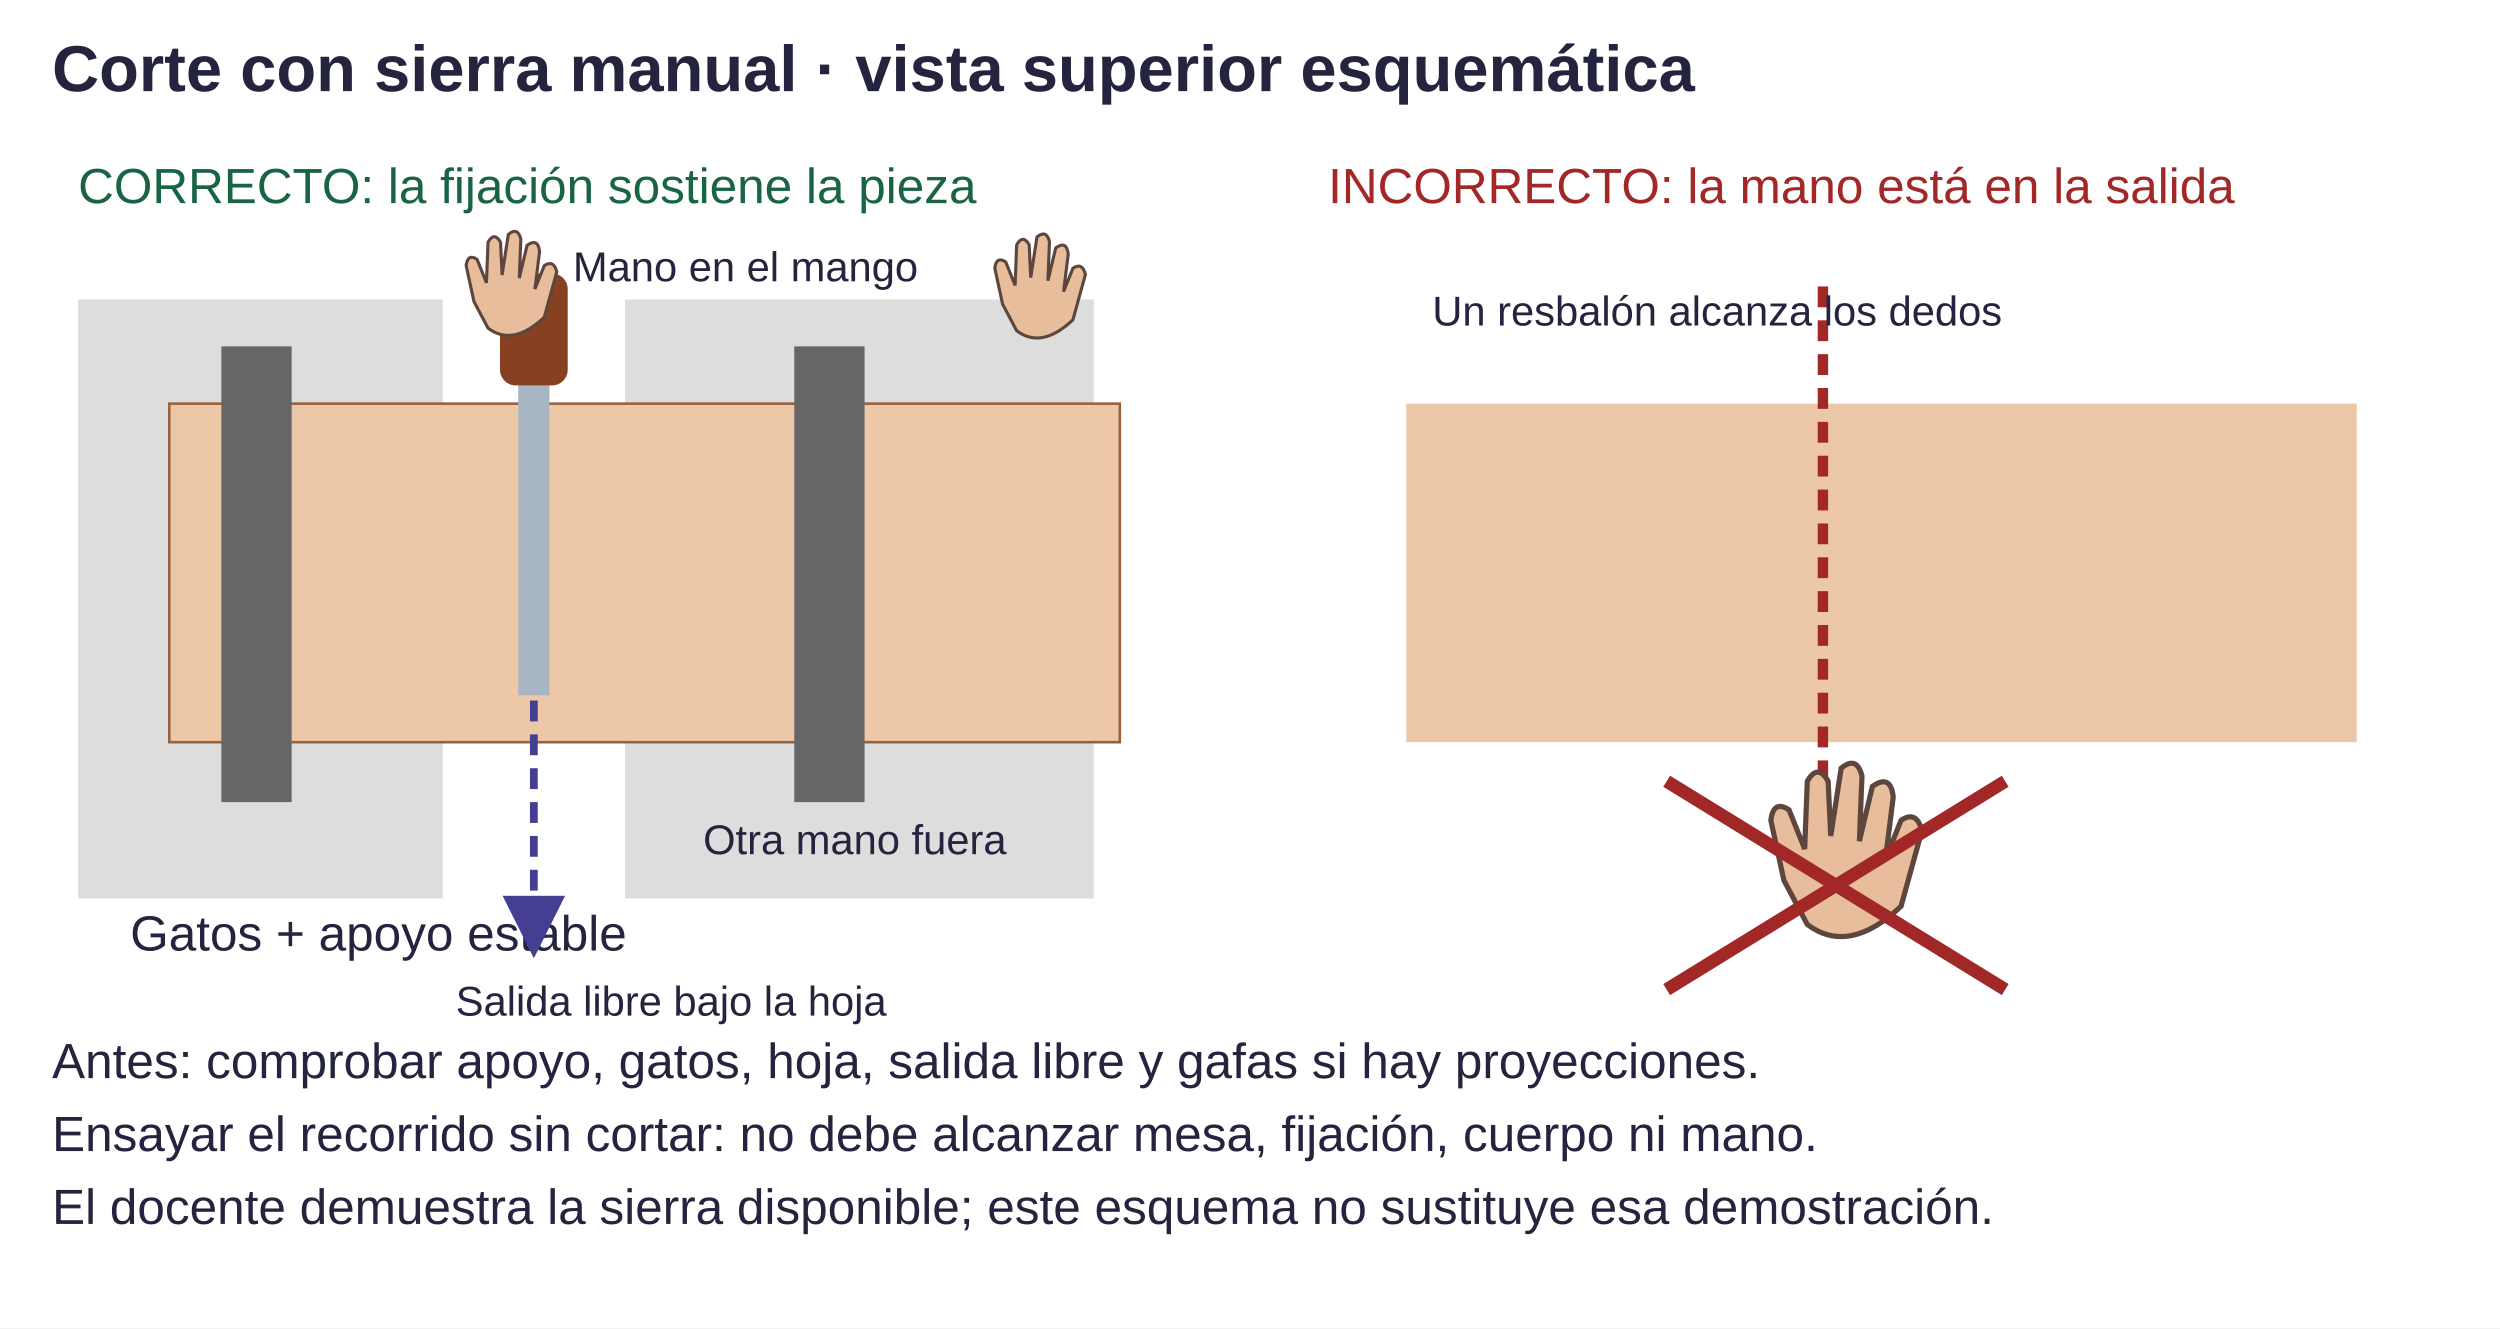
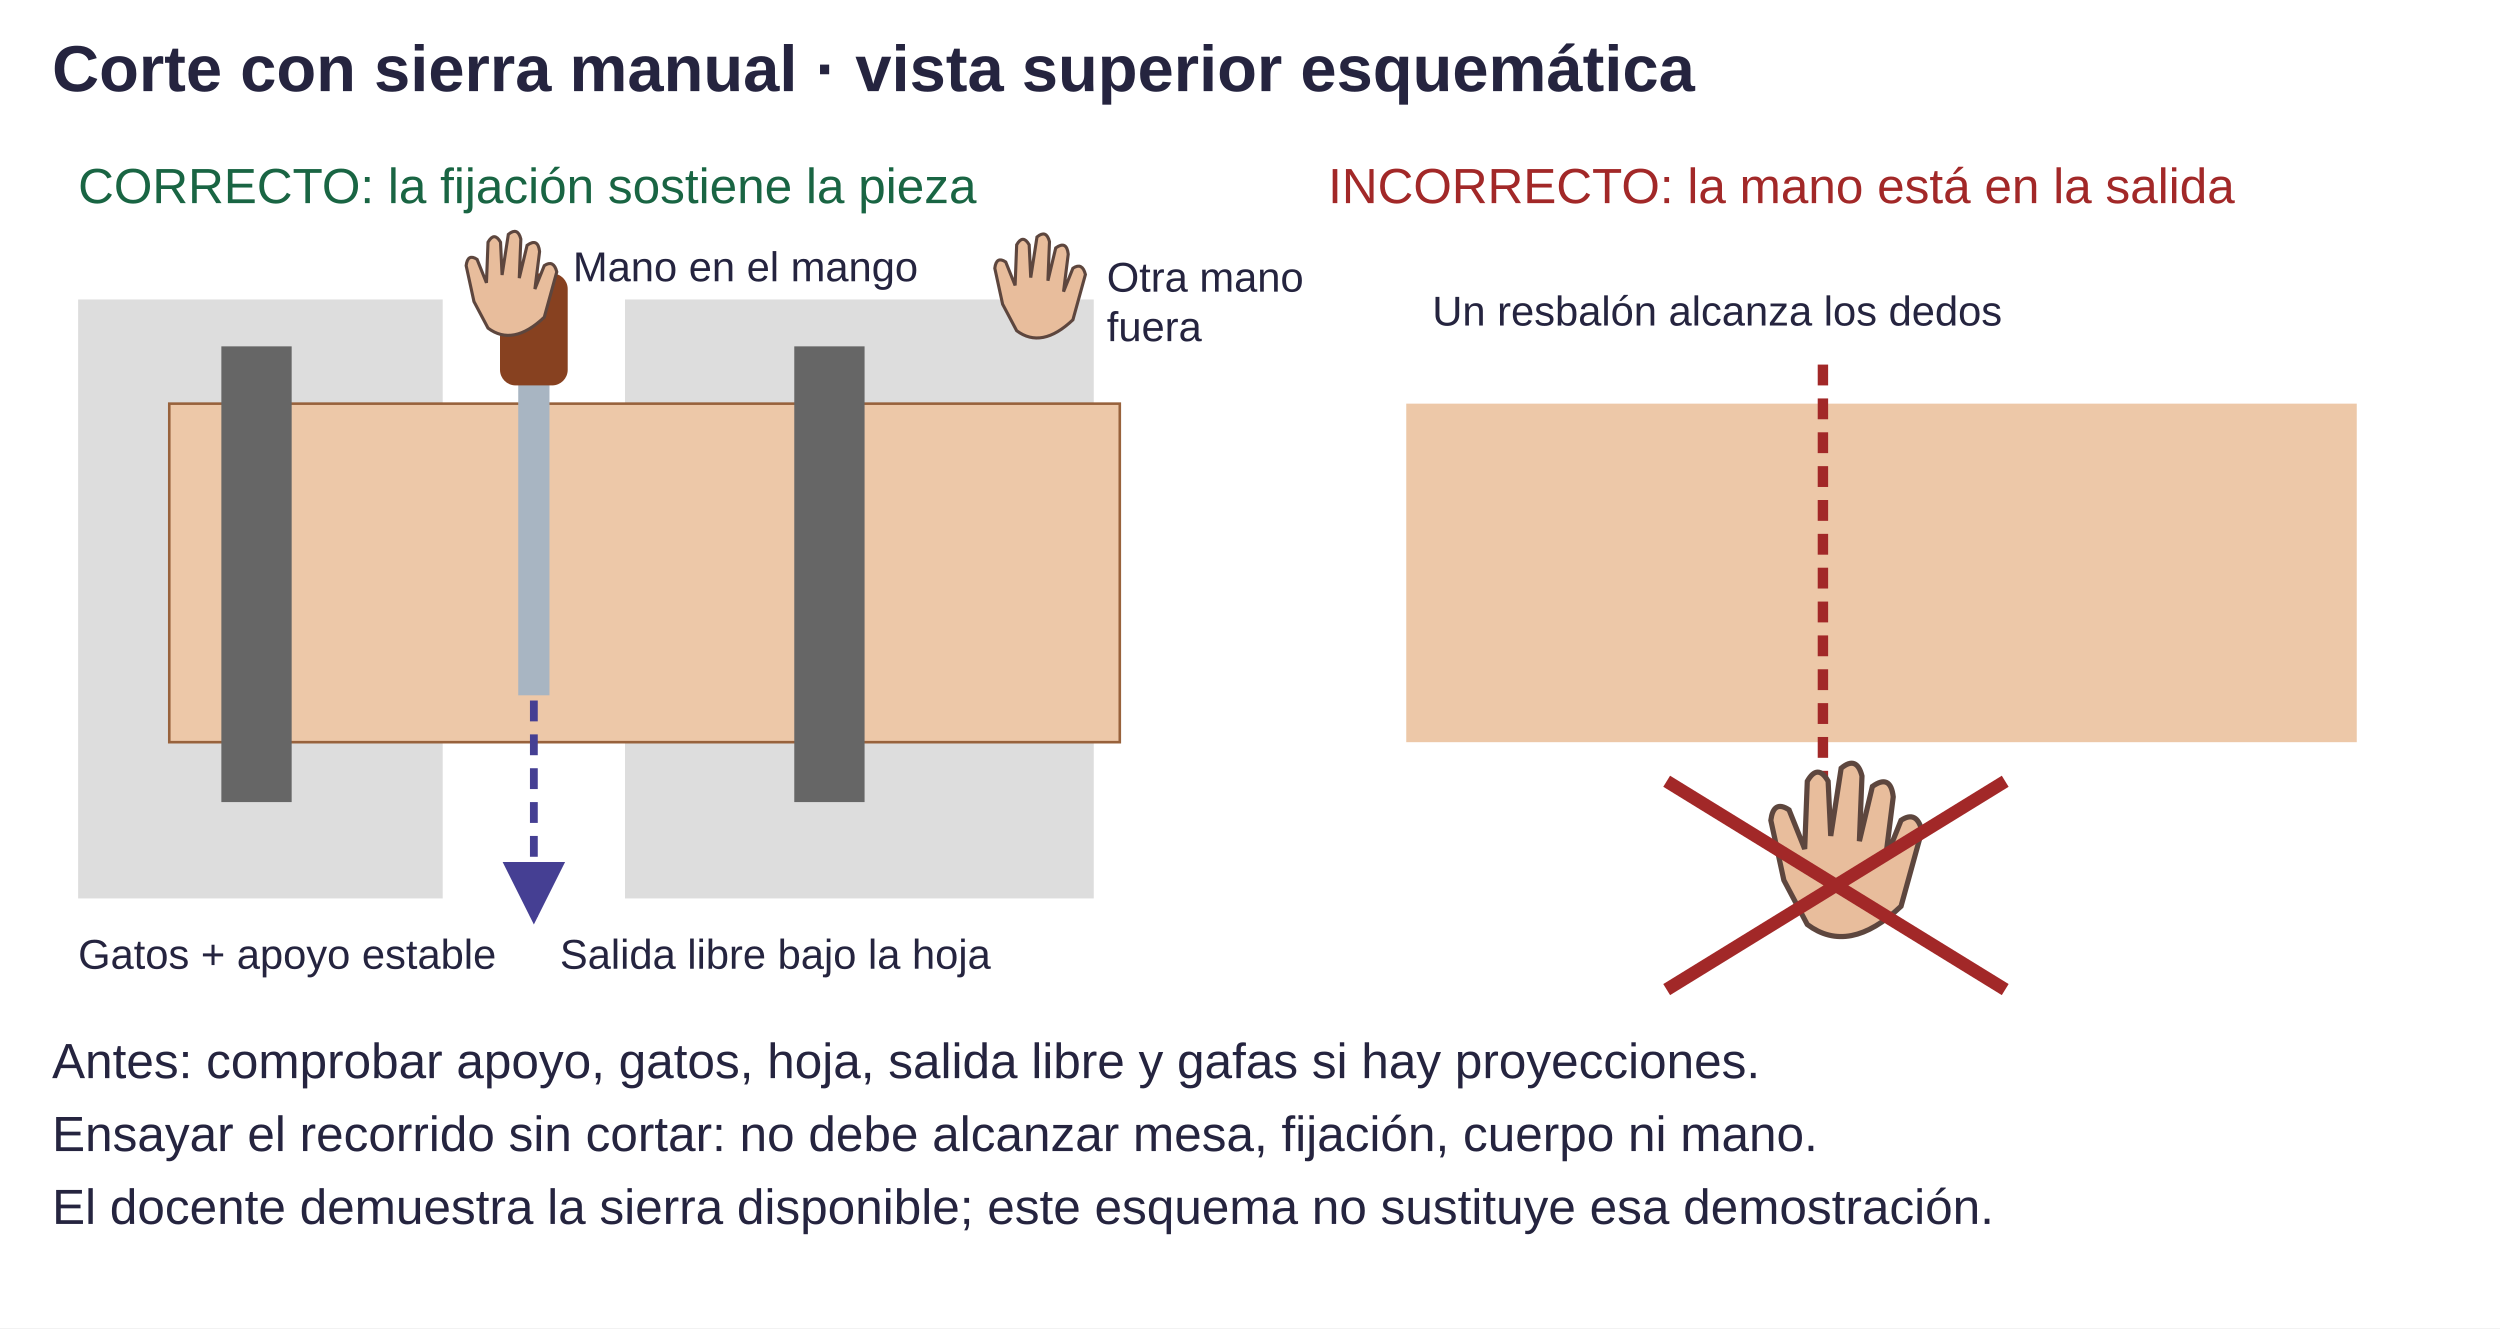
<svg xmlns="http://www.w3.org/2000/svg" width="960" height="510" viewBox="0 0 960 510">
  <style>text{font-family:Arial;font-size:19px;fill:#25243f}.small{font-size:16px}.title{font-size:25px;font-weight:bold}.ok{fill:#196543}.bad{fill:#a22828}</style>
  <rect width="960" height="510" fill="white" />
  <defs>
    <marker id="a" markerWidth="8" markerHeight="8" refX="7" refY="4" orient="auto">
      <path d="M0,0 L8,4 L0,8" fill="#453f93" />
    </marker>
  </defs>
  <text x="20" y="35" class="title">Corte con sierra manual · vista superior esquemática</text>
  <text x="30" y="78" class="ok">CORRECTO: la fijación sostiene la pieza</text>
  <text x="510" y="78" class="bad">INCORRECTO: la mano está en la salida</text>
  <rect x="30" y="115" width="140" height="230" fill="#ddd" />
  <rect x="240" y="115" width="180" height="230" fill="#ddd" />
-   <text x="175" y="390" class="small">Salida libre bajo la hoja</text>
+   <text x="215" y="372" class="small">Salida libre bajo la hoja</text>
  <rect x="65" y="155" width="365" height="130" fill="#edc8a8" stroke="#98623c" />
  <rect x="85" y="133" width="27" height="175" fill="#666" />
  <rect x="305" y="133" width="27" height="175" fill="#666" />
-   <text x="50" y="365">Gatos + apoyo estable</text>
-   <path d="M205,100 V365" stroke="#453f93" stroke-width="3" stroke-dasharray="8 5" marker-end="url(#a)" />
+   <text x="30" y="372" class="small">Gatos + apoyo estable</text>
+   <path d="M205,100 V352" stroke="#453f93" stroke-width="3" stroke-dasharray="8 5" marker-end="url(#a)" />
  <rect x="199" y="142" width="12" height="125" fill="#a8b5c2" />
  <rect x="192" y="105" width="26" height="43" rx="6" fill="#874120" />
  <g transform="translate(182 99) scale(.6)">
    <path d="M0,28 L-5,5 Q-4,-3 2,1 L8,16 L9,-10 Q13,-17 17,-10 L18,11 L22,-15 Q28,-20 30,-12 L29,13 L34,-8 Q41,-13 42,-4 L39,20 L45,5 Q51,1 53,9 L45,38 Q25,57 9,45 Z" fill="#e8bd9c" stroke="#5d463e" stroke-width="2" />
  </g>
  <g transform="translate(385 100) scale(.6)">
    <path d="M0,28 L-5,5 Q-4,-3 2,1 L8,16 L9,-10 Q13,-17 17,-10 L18,11 L22,-15 Q28,-20 30,-12 L29,13 L34,-8 Q41,-13 42,-4 L39,20 L45,5 Q51,1 53,9 L45,38 Q25,57 9,45 Z" fill="#e8bd9c" stroke="#5d463e" stroke-width="2" />
  </g>
  <text x="220" y="108" class="small">Mano en el mango</text>
-   <text x="270" y="328" class="small">Otra mano fuera</text>
+   <text x="425" y="112" class="small">Otra mano</text>
+   <text x="425" y="131" class="small">fuera</text>
  <rect x="540" y="155" width="365" height="130" fill="#edc8a8" />
-   <path d="M700,110 V350" stroke="#a22828" stroke-width="4" stroke-dasharray="8 5" />
+   <path d="M700,140 V350" stroke="#a22828" stroke-width="4" stroke-dasharray="8 5" />
  <g transform="translate(685 310)">
    <path d="M0,28 L-5,5 Q-4,-3 2,1 L8,16 L9,-10 Q13,-17 17,-10 L18,11 L22,-15 Q28,-20 30,-12 L29,13 L34,-8 Q41,-13 42,-4 L39,20 L45,5 Q51,1 53,9 L45,38 Q25,57 9,45 Z" fill="#e8bd9c" stroke="#5d463e" stroke-width="2" />
  </g>
  <path d="M640,300 L770,380 M770,300 L640,380" stroke="#a22828" stroke-width="5" />
  <text x="550" y="125" class="small">Un resbalón alcanza los dedos</text>
  <text x="20" y="414">Antes: comprobar apoyo, gatos, hoja, salida libre y gafas si hay proyecciones.</text>
  <text x="20" y="442">Ensayar el recorrido sin cortar: no debe alcanzar mesa, fijación, cuerpo ni mano.</text>
  <text x="20" y="470">El docente demuestra la sierra disponible; este esquema no sustituye esa demostración.</text>
</svg>
